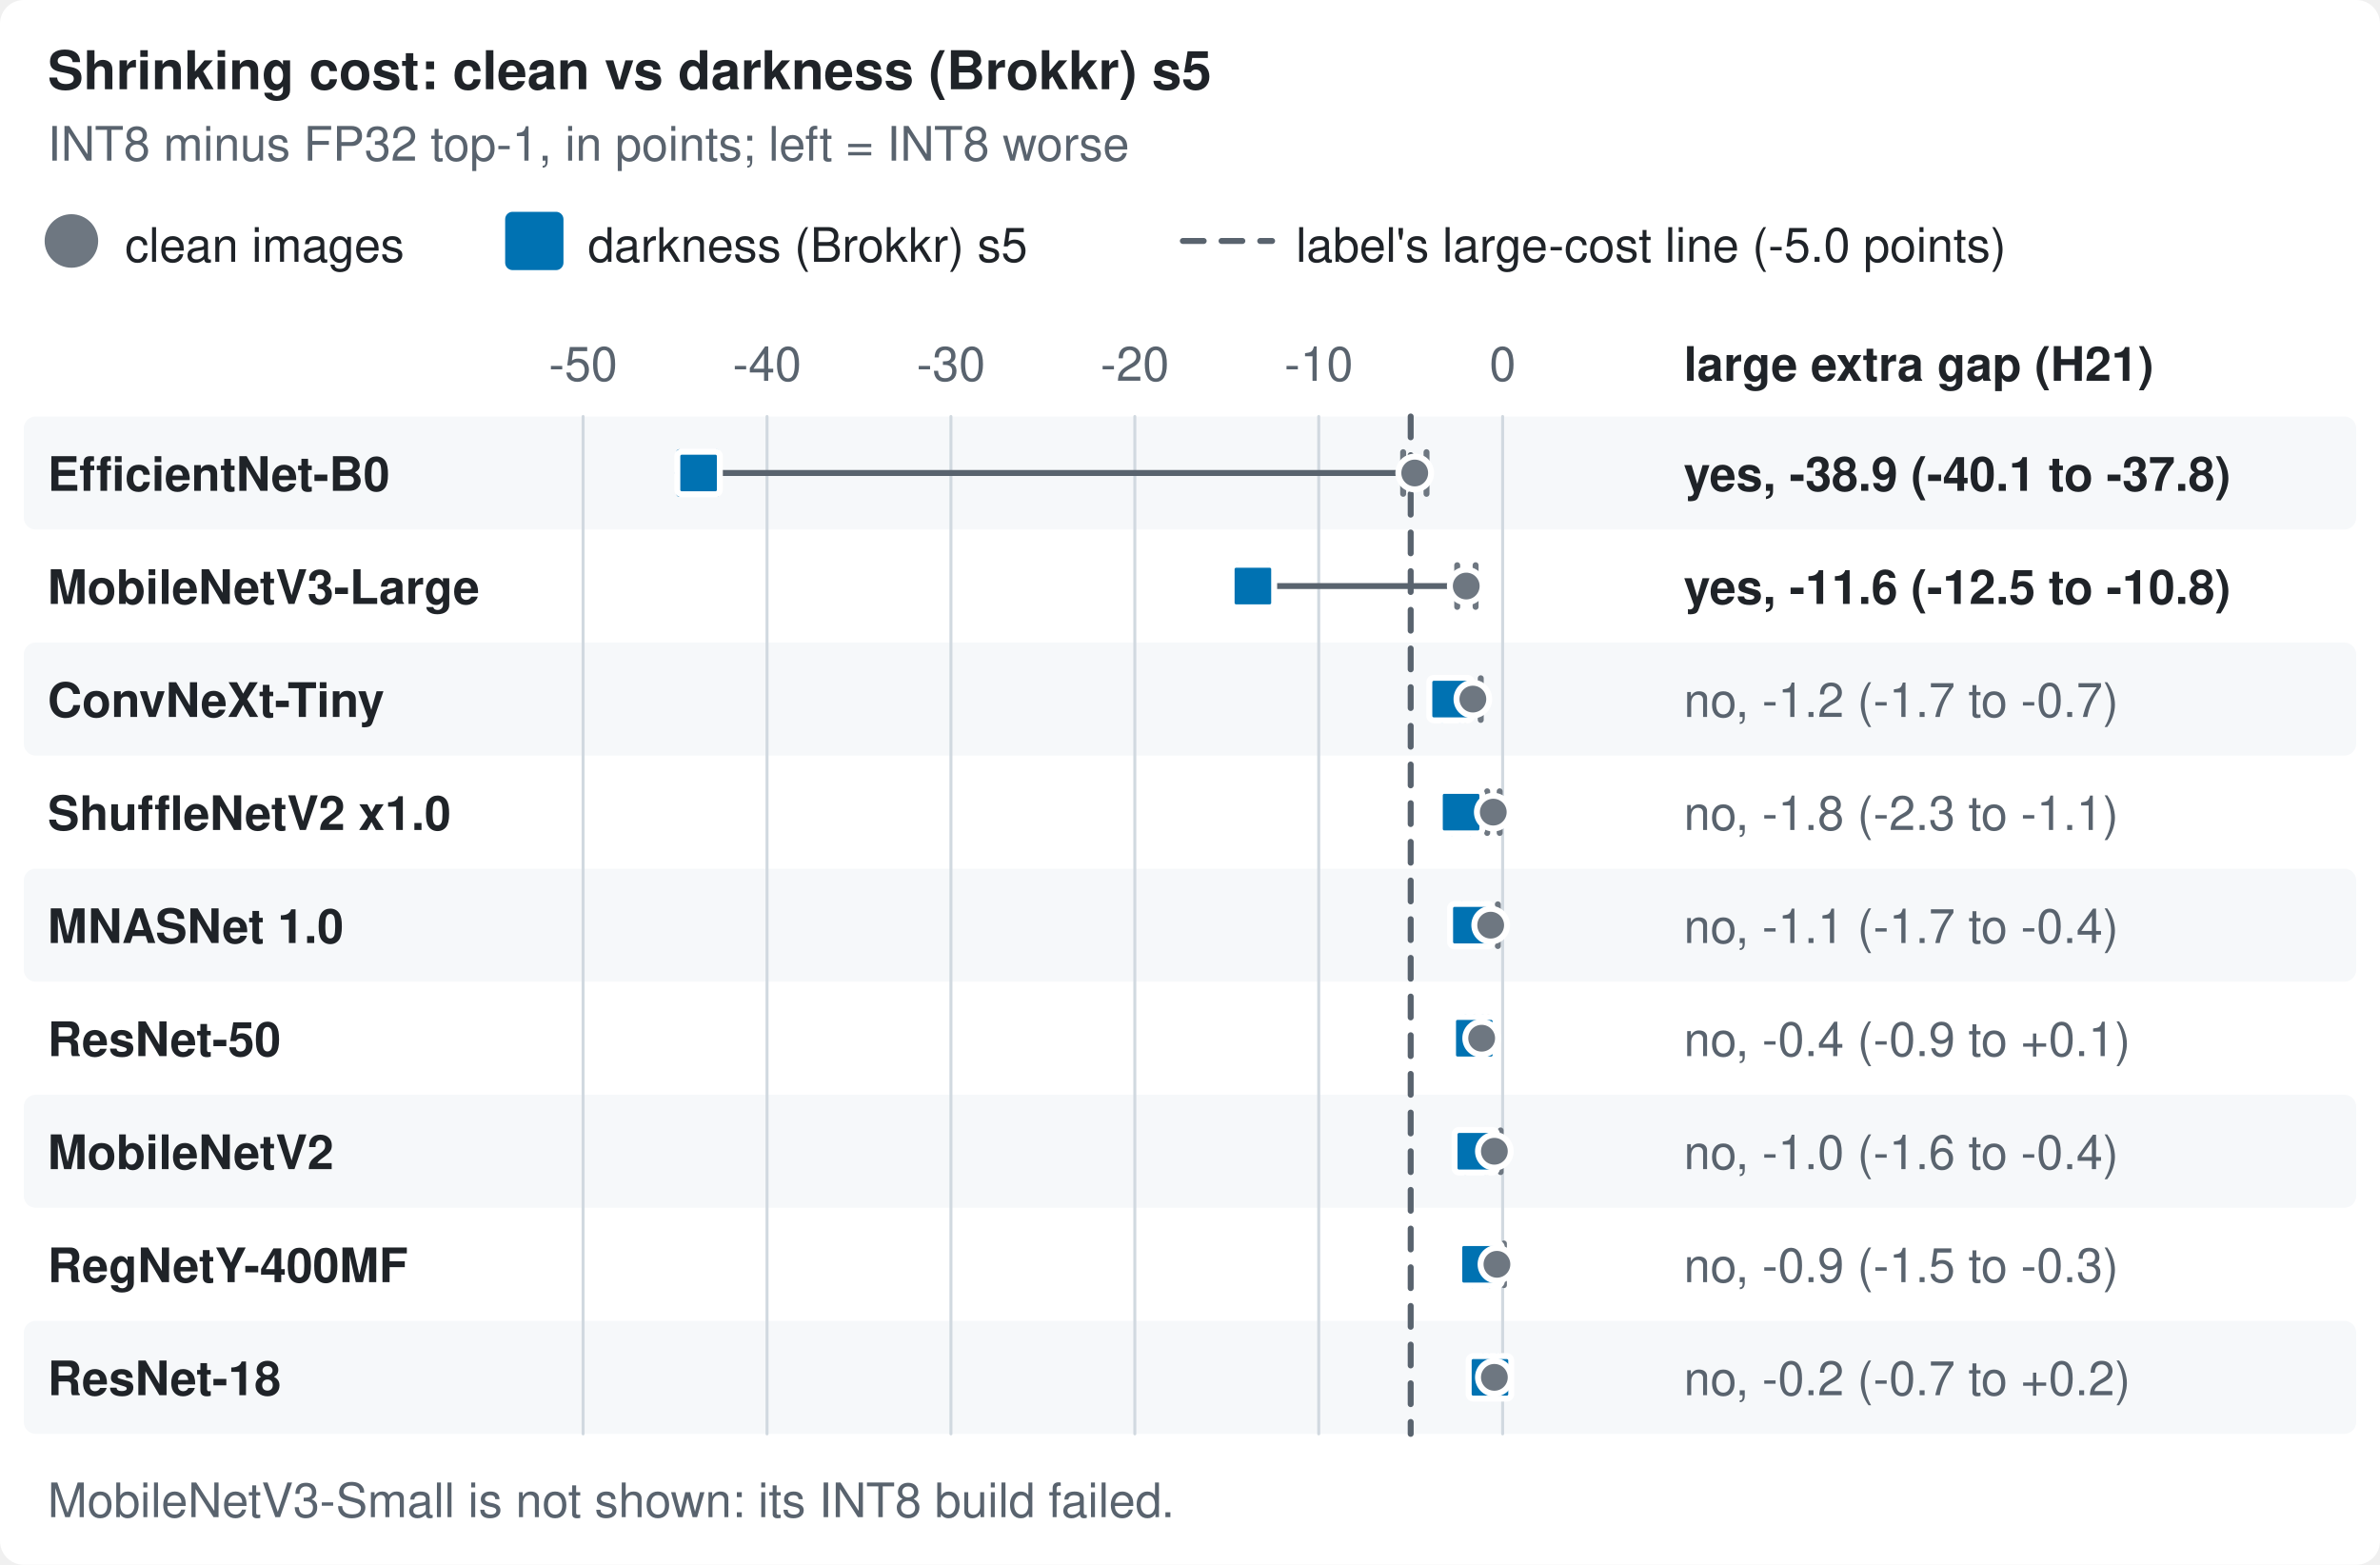
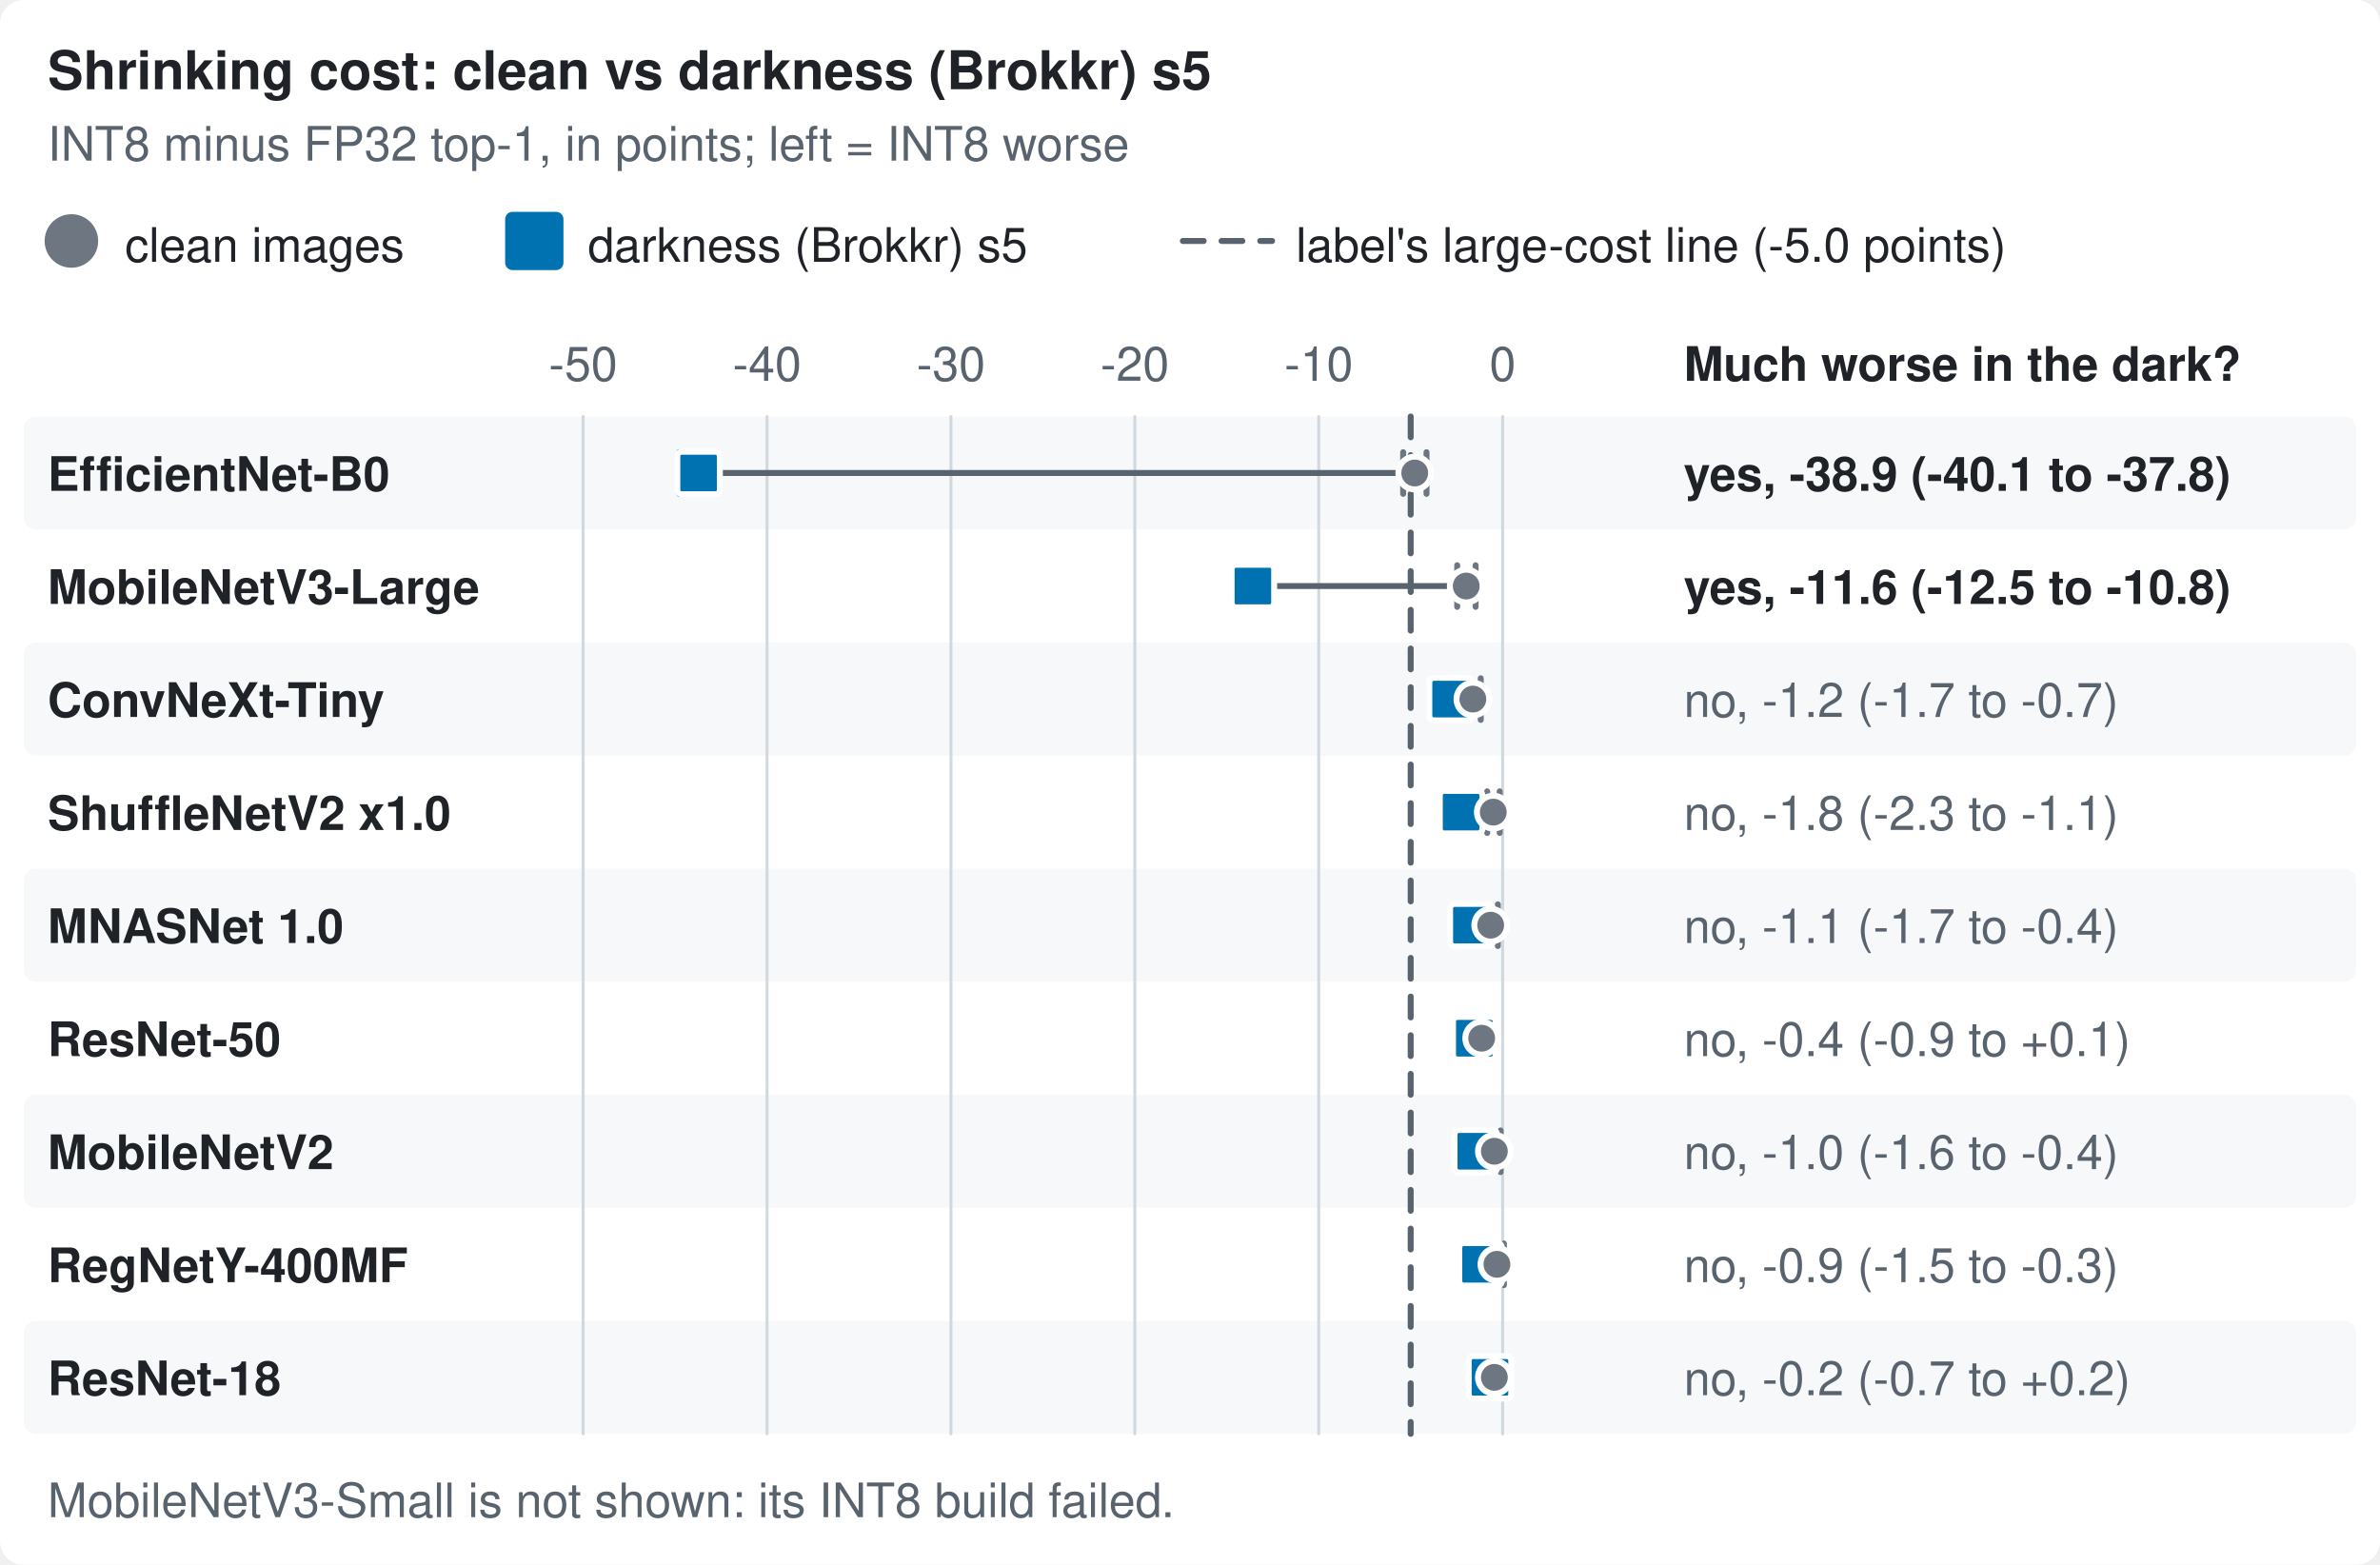
<svg xmlns="http://www.w3.org/2000/svg" viewBox="0 0 800 526" width="800" height="526" role="img" aria-labelledby="title desc" font-family="system-ui, -apple-system, 'Segoe UI', Helvetica, Arial, sans-serif" data-theme="light" data-surface="#ffffff" data-min-display-px="600">
  <rect width="800" height="526" rx="8" fill="#ffffff" />
  <text x="16.00" y="30.00" font-size="18" fill="#1f2328" font-weight="600">Shrinking cost: clean vs darkness (Brokkr) s5</text>
  <text x="16.00" y="54.00" font-size="16" fill="#59636e">INT8 minus FP32 top-1, in points; left = INT8 worse</text>
  <circle cx="24.00" cy="81.00" r="8" fill="#6e7781" stroke="#6e7781" stroke-width="2" />
  <text x="42.00" y="88.00" font-size="16" fill="#1f2328">clean images</text>
  <rect x="170.80" y="72.20" width="17.6" height="17.6" rx="1.5" fill="#0072b2" stroke="#0072b2" stroke-width="2" />
  <text x="197.60" y="88.00" font-size="16" fill="#1f2328">darkness (Brokkr) s5</text>
  <line x1="397.60" y1="81.00" x2="427.60" y2="81.00" stroke="#59636e" stroke-width="2" stroke-dasharray="7 6" stroke-linecap="round" />
  <text x="435.60" y="88.00" font-size="16" fill="#1f2328">label's large-cost line (-5.0 points)</text>
  <rect x="8" y="140" width="784" height="38" rx="4" fill="#f6f8fa" />
  <rect x="8" y="216" width="784" height="38" rx="4" fill="#f6f8fa" />
  <rect x="8" y="292" width="784" height="38" rx="4" fill="#f6f8fa" />
  <rect x="8" y="368" width="784" height="38" rx="4" fill="#f6f8fa" />
  <rect x="8" y="444" width="784" height="38" rx="4" fill="#f6f8fa" />
  <line x1="196.00" y1="140.00" x2="196.00" y2="482.00" stroke="#d1d9e0" stroke-width="1" stroke-linecap="round" />
  <text x="196.00" y="128.00" font-size="16" fill="#59636e" text-anchor="middle" data-part="tick" data-axis="x" data-tick="-0.5">-50</text>
  <line x1="257.82" y1="140.00" x2="257.82" y2="482.00" stroke="#d1d9e0" stroke-width="1" stroke-linecap="round" />
  <text x="257.82" y="128.00" font-size="16" fill="#59636e" text-anchor="middle" data-part="tick" data-axis="x" data-tick="-0.4">-40</text>
  <line x1="319.64" y1="140.00" x2="319.64" y2="482.00" stroke="#d1d9e0" stroke-width="1" stroke-linecap="round" />
  <text x="319.64" y="128.00" font-size="16" fill="#59636e" text-anchor="middle" data-part="tick" data-axis="x" data-tick="-0.3">-30</text>
  <line x1="381.45" y1="140.00" x2="381.45" y2="482.00" stroke="#d1d9e0" stroke-width="1" stroke-linecap="round" />
  <text x="381.45" y="128.00" font-size="16" fill="#59636e" text-anchor="middle" data-part="tick" data-axis="x" data-tick="-0.2">-20</text>
  <line x1="443.27" y1="140.00" x2="443.27" y2="482.00" stroke="#d1d9e0" stroke-width="1" stroke-linecap="round" />
  <text x="443.27" y="128.00" font-size="16" fill="#59636e" text-anchor="middle" data-part="tick" data-axis="x" data-tick="-0.1">-10</text>
  <line x1="505.09" y1="140.00" x2="505.09" y2="482.00" stroke="#d1d9e0" stroke-width="1" stroke-linecap="round" />
  <text x="505.09" y="128.00" font-size="16" fill="#59636e" text-anchor="middle" data-part="tick" data-axis="x" data-tick="0.0">0</text>
-   <text x="566.00" y="128.00" font-size="16" fill="#1f2328" font-weight="600">large extra gap (H21)</text>
+   <text x="566.00" y="128.00" font-size="16" fill="#1f2328" font-weight="600">Much worse in the dark?</text>
  <line x1="474.18" y1="140.00" x2="474.18" y2="482.00" stroke="#59636e" stroke-width="2" stroke-dasharray="7 6" stroke-linecap="round" data-v="large_cost_line" data-part="line" data-axis="x" />
  <text x="16.00" y="165.00" font-size="16" fill="#1f2328" font-weight="600" data-on="#f6f8fa">EfficientNet-B0</text>
  <line x1="475.54" y1="159.00" x2="234.82" y2="159.00" stroke="#59636e" stroke-width="2" stroke-linecap="round" />
  <line x1="228.33" y1="159.00" x2="240.88" y2="159.00" stroke="#0072b2" stroke-width="3" stroke-linecap="round" data-v="efficientnet_b0.dark" data-part="ci" data-axis="x" />
  <line x1="228.33" y1="152.00" x2="228.33" y2="166.00" stroke="#0072b2" stroke-width="2" stroke-linecap="round" />
  <line x1="240.88" y1="152.00" x2="240.88" y2="166.00" stroke="#0072b2" stroke-width="2" stroke-linecap="round" />
  <line x1="471.65" y1="159.00" x2="479.50" y2="159.00" stroke="#6e7781" stroke-width="3" stroke-linecap="round" data-v="efficientnet_b0.clean" data-part="ci" data-axis="x" />
  <line x1="471.65" y1="152.00" x2="471.65" y2="166.00" stroke="#6e7781" stroke-width="2" stroke-linecap="round" />
  <line x1="479.50" y1="152.00" x2="479.50" y2="166.00" stroke="#6e7781" stroke-width="2" stroke-linecap="round" />
  <rect x="227.67" y="151.85" width="14.30" height="14.30" rx="1.5" fill="#0072b2" stroke="#ffffff" stroke-width="2" data-v="efficientnet_b0.dark" data-part="mark" data-axis="x" />
  <circle cx="475.54" cy="159.00" r="5.5" fill="#6e7781" stroke="#ffffff" stroke-width="2" data-v="efficientnet_b0.clean" data-part="mark" data-axis="x" />
  <text x="566.00" y="165.00" font-size="16" fill="#1f2328" font-weight="600" data-on="#f6f8fa">yes, -38.9 (-40.1 to -37.8)</text>
  <text x="16.00" y="203.00" font-size="16" fill="#1f2328" font-weight="600">MobileNetV3-Large</text>
  <line x1="492.85" y1="197.00" x2="421.14" y2="197.00" stroke="#59636e" stroke-width="2" stroke-linecap="round" />
  <line x1="415.89" y1="197.00" x2="426.15" y2="197.00" stroke="#0072b2" stroke-width="3" stroke-linecap="round" data-v="mobilenet_v3_large.dark" data-part="ci" data-axis="x" />
  <line x1="415.89" y1="190.00" x2="415.89" y2="204.00" stroke="#0072b2" stroke-width="2" stroke-linecap="round" />
  <line x1="426.15" y1="190.00" x2="426.15" y2="204.00" stroke="#0072b2" stroke-width="2" stroke-linecap="round" />
  <line x1="489.82" y1="197.00" x2="496.00" y2="197.00" stroke="#6e7781" stroke-width="3" stroke-linecap="round" data-v="mobilenet_v3_large.clean" data-part="ci" data-axis="x" />
  <line x1="489.82" y1="190.00" x2="489.82" y2="204.00" stroke="#6e7781" stroke-width="2" stroke-linecap="round" />
  <line x1="496.00" y1="190.00" x2="496.00" y2="204.00" stroke="#6e7781" stroke-width="2" stroke-linecap="round" />
  <rect x="413.99" y="189.85" width="14.30" height="14.30" rx="1.5" fill="#0072b2" stroke="#ffffff" stroke-width="2" data-v="mobilenet_v3_large.dark" data-part="mark" data-axis="x" />
  <circle cx="492.85" cy="197.00" r="5.5" fill="#6e7781" stroke="#ffffff" stroke-width="2" data-v="mobilenet_v3_large.clean" data-part="mark" data-axis="x" />
  <text x="566.00" y="203.00" font-size="16" fill="#1f2328" font-weight="600">yes, -11.6 (-12.5 to -10.8)</text>
  <text x="16.00" y="241.00" font-size="16" fill="#1f2328" font-weight="600" data-on="#f6f8fa">ConvNeXt-Tiny</text>
  <line x1="495.08" y1="235.00" x2="487.60" y2="235.00" stroke="#59636e" stroke-width="2" stroke-linecap="round" />
  <line x1="484.75" y1="235.00" x2="490.69" y2="235.00" stroke="#0072b2" stroke-width="3" stroke-linecap="round" data-v="convnext_tiny.dark" data-part="ci" data-axis="x" />
  <line x1="484.75" y1="228.00" x2="484.75" y2="242.00" stroke="#0072b2" stroke-width="2" stroke-linecap="round" />
  <line x1="490.69" y1="228.00" x2="490.69" y2="242.00" stroke="#0072b2" stroke-width="2" stroke-linecap="round" />
  <line x1="492.54" y1="235.00" x2="497.73" y2="235.00" stroke="#6e7781" stroke-width="3" stroke-linecap="round" data-v="convnext_tiny.clean" data-part="ci" data-axis="x" />
  <line x1="492.54" y1="228.00" x2="492.54" y2="242.00" stroke="#6e7781" stroke-width="2" stroke-linecap="round" />
  <line x1="497.73" y1="228.00" x2="497.73" y2="242.00" stroke="#6e7781" stroke-width="2" stroke-linecap="round" />
  <rect x="480.45" y="227.85" width="14.30" height="14.30" rx="1.5" fill="#0072b2" stroke="#ffffff" stroke-width="2" data-v="convnext_tiny.dark" data-part="mark" data-axis="x" />
  <circle cx="495.08" cy="235.00" r="5.5" fill="#6e7781" stroke="#ffffff" stroke-width="2" data-v="convnext_tiny.clean" data-part="mark" data-axis="x" />
  <text x="566.00" y="241.00" font-size="16" fill="#59636e" data-on="#f6f8fa">no, -1.2 (-1.7 to -0.7)</text>
  <text x="16.00" y="279.00" font-size="16" fill="#1f2328" font-weight="600">ShuffleNetV2 x1.0</text>
  <line x1="501.94" y1="273.00" x2="491.12" y2="273.00" stroke="#59636e" stroke-width="2" stroke-linecap="round" />
  <line x1="488.03" y1="273.00" x2="494.27" y2="273.00" stroke="#0072b2" stroke-width="3" stroke-linecap="round" data-v="shufflenet_v2_x1_0.dark" data-part="ci" data-axis="x" />
  <line x1="488.03" y1="266.00" x2="488.03" y2="280.00" stroke="#0072b2" stroke-width="2" stroke-linecap="round" />
  <line x1="494.27" y1="266.00" x2="494.27" y2="280.00" stroke="#0072b2" stroke-width="2" stroke-linecap="round" />
  <line x1="499.90" y1="273.00" x2="504.10" y2="273.00" stroke="#6e7781" stroke-width="3" stroke-linecap="round" data-v="shufflenet_v2_x1_0.clean" data-part="ci" data-axis="x" />
  <line x1="499.90" y1="266.00" x2="499.90" y2="280.00" stroke="#6e7781" stroke-width="2" stroke-linecap="round" />
  <line x1="504.10" y1="266.00" x2="504.10" y2="280.00" stroke="#6e7781" stroke-width="2" stroke-linecap="round" />
  <rect x="483.97" y="265.85" width="14.30" height="14.30" rx="1.5" fill="#0072b2" stroke="#ffffff" stroke-width="2" data-v="shufflenet_v2_x1_0.dark" data-part="mark" data-axis="x" />
  <circle cx="501.94" cy="273.00" r="5.5" fill="#6e7781" stroke="#ffffff" stroke-width="2" data-v="shufflenet_v2_x1_0.clean" data-part="mark" data-axis="x" />
  <text x="566.00" y="279.00" font-size="16" fill="#59636e">no, -1.8 (-2.3 to -1.1)</text>
  <text x="16.00" y="317.00" font-size="16" fill="#1f2328" font-weight="600" data-on="#f6f8fa">MNASNet 1.0</text>
  <line x1="501.07" y1="311.00" x2="494.58" y2="311.00" stroke="#59636e" stroke-width="2" stroke-linecap="round" />
  <line x1="491.37" y1="311.00" x2="497.67" y2="311.00" stroke="#0072b2" stroke-width="3" stroke-linecap="round" data-v="mnasnet1_0.dark" data-part="ci" data-axis="x" />
  <line x1="491.37" y1="304.00" x2="491.37" y2="318.00" stroke="#0072b2" stroke-width="2" stroke-linecap="round" />
  <line x1="497.67" y1="304.00" x2="497.67" y2="318.00" stroke="#0072b2" stroke-width="2" stroke-linecap="round" />
  <line x1="498.60" y1="311.00" x2="503.48" y2="311.00" stroke="#6e7781" stroke-width="3" stroke-linecap="round" data-v="mnasnet1_0.clean" data-part="ci" data-axis="x" />
  <line x1="498.60" y1="304.00" x2="498.60" y2="318.00" stroke="#6e7781" stroke-width="2" stroke-linecap="round" />
  <line x1="503.48" y1="304.00" x2="503.48" y2="318.00" stroke="#6e7781" stroke-width="2" stroke-linecap="round" />
  <rect x="487.43" y="303.85" width="14.30" height="14.30" rx="1.5" fill="#0072b2" stroke="#ffffff" stroke-width="2" data-v="mnasnet1_0.dark" data-part="mark" data-axis="x" />
  <circle cx="501.07" cy="311.00" r="5.5" fill="#6e7781" stroke="#ffffff" stroke-width="2" data-v="mnasnet1_0.clean" data-part="mark" data-axis="x" />
  <text x="566.00" y="317.00" font-size="16" fill="#59636e" data-on="#f6f8fa">no, -1.1 (-1.7 to -0.4)</text>
  <text x="16.00" y="355.00" font-size="16" fill="#1f2328" font-weight="600">ResNet-50</text>
  <line x1="498.04" y1="349.00" x2="495.57" y2="349.00" stroke="#59636e" stroke-width="2" stroke-linecap="round" />
  <line x1="492.60" y1="349.00" x2="498.41" y2="349.00" stroke="#0072b2" stroke-width="3" stroke-linecap="round" data-v="resnet50.dark" data-part="ci" data-axis="x" />
  <line x1="492.60" y1="342.00" x2="492.60" y2="356.00" stroke="#0072b2" stroke-width="2" stroke-linecap="round" />
  <line x1="498.41" y1="342.00" x2="498.41" y2="356.00" stroke="#0072b2" stroke-width="2" stroke-linecap="round" />
  <line x1="495.57" y1="349.00" x2="500.27" y2="349.00" stroke="#6e7781" stroke-width="3" stroke-linecap="round" data-v="resnet50.clean" data-part="ci" data-axis="x" />
  <line x1="495.57" y1="342.00" x2="495.57" y2="356.00" stroke="#6e7781" stroke-width="2" stroke-linecap="round" />
  <line x1="500.27" y1="342.00" x2="500.27" y2="356.00" stroke="#6e7781" stroke-width="2" stroke-linecap="round" />
  <rect x="488.42" y="341.85" width="14.30" height="14.30" rx="1.5" fill="#0072b2" stroke="#ffffff" stroke-width="2" data-v="resnet50.dark" data-part="mark" data-axis="x" />
  <circle cx="498.04" cy="349.00" r="5.5" fill="#6e7781" stroke="#ffffff" stroke-width="2" data-v="resnet50.clean" data-part="mark" data-axis="x" />
  <text x="566.00" y="355.00" font-size="16" fill="#59636e">no, -0.4 (-0.9 to +0.1)</text>
  <text x="16.00" y="393.00" font-size="16" fill="#1f2328" font-weight="600" data-on="#f6f8fa">MobileNetV2</text>
  <line x1="502.31" y1="387.00" x2="496.07" y2="387.00" stroke="#59636e" stroke-width="2" stroke-linecap="round" />
  <line x1="492.54" y1="387.00" x2="499.28" y2="387.00" stroke="#0072b2" stroke-width="3" stroke-linecap="round" data-v="mobilenet_v2.dark" data-part="ci" data-axis="x" />
  <line x1="492.54" y1="380.00" x2="492.54" y2="394.00" stroke="#0072b2" stroke-width="2" stroke-linecap="round" />
  <line x1="499.28" y1="380.00" x2="499.28" y2="394.00" stroke="#0072b2" stroke-width="2" stroke-linecap="round" />
  <line x1="500.02" y1="387.00" x2="504.41" y2="387.00" stroke="#6e7781" stroke-width="3" stroke-linecap="round" data-v="mobilenet_v2.clean" data-part="ci" data-axis="x" />
  <line x1="500.02" y1="380.00" x2="500.02" y2="394.00" stroke="#6e7781" stroke-width="2" stroke-linecap="round" />
  <line x1="504.41" y1="380.00" x2="504.41" y2="394.00" stroke="#6e7781" stroke-width="2" stroke-linecap="round" />
  <rect x="488.92" y="379.85" width="14.30" height="14.30" rx="1.5" fill="#0072b2" stroke="#ffffff" stroke-width="2" data-v="mobilenet_v2.dark" data-part="mark" data-axis="x" />
  <circle cx="502.31" cy="387.00" r="5.5" fill="#6e7781" stroke="#ffffff" stroke-width="2" data-v="mobilenet_v2.clean" data-part="mark" data-axis="x" />
  <text x="566.00" y="393.00" font-size="16" fill="#59636e" data-on="#f6f8fa">no, -1.0 (-1.6 to -0.4)</text>
  <text x="16.00" y="431.00" font-size="16" fill="#1f2328" font-weight="600">RegNetY-400MF</text>
  <line x1="503.17" y1="425.00" x2="497.67" y2="425.00" stroke="#59636e" stroke-width="2" stroke-linecap="round" />
  <line x1="494.89" y1="425.00" x2="500.64" y2="425.00" stroke="#0072b2" stroke-width="3" stroke-linecap="round" data-v="regnet_y_400mf.dark" data-part="ci" data-axis="x" />
  <line x1="494.89" y1="418.00" x2="494.89" y2="432.00" stroke="#0072b2" stroke-width="2" stroke-linecap="round" />
  <line x1="500.64" y1="418.00" x2="500.64" y2="432.00" stroke="#0072b2" stroke-width="2" stroke-linecap="round" />
  <line x1="500.76" y1="425.00" x2="505.52" y2="425.00" stroke="#6e7781" stroke-width="3" stroke-linecap="round" data-v="regnet_y_400mf.clean" data-part="ci" data-axis="x" />
  <line x1="500.76" y1="418.00" x2="500.76" y2="432.00" stroke="#6e7781" stroke-width="2" stroke-linecap="round" />
  <line x1="505.52" y1="418.00" x2="505.52" y2="432.00" stroke="#6e7781" stroke-width="2" stroke-linecap="round" />
  <rect x="490.52" y="417.85" width="14.30" height="14.30" rx="1.5" fill="#0072b2" stroke="#ffffff" stroke-width="2" data-v="regnet_y_400mf.dark" data-part="mark" data-axis="x" />
  <circle cx="503.17" cy="425.00" r="5.5" fill="#6e7781" stroke="#ffffff" stroke-width="2" data-v="regnet_y_400mf.clean" data-part="mark" data-axis="x" />
  <text x="566.00" y="431.00" font-size="16" fill="#59636e">no, -0.9 (-1.5 to -0.3)</text>
  <text x="16.00" y="469.00" font-size="16" fill="#1f2328" font-weight="600" data-on="#f6f8fa">ResNet-18</text>
  <line x1="502.31" y1="463.00" x2="500.83" y2="463.00" stroke="#59636e" stroke-width="2" stroke-linecap="round" />
  <line x1="498.54" y1="463.00" x2="503.05" y2="463.00" stroke="#0072b2" stroke-width="3" stroke-linecap="round" data-v="resnet18.dark" data-part="ci" data-axis="x" />
  <line x1="498.54" y1="456.00" x2="498.54" y2="470.00" stroke="#0072b2" stroke-width="2" stroke-linecap="round" />
  <line x1="503.05" y1="456.00" x2="503.05" y2="470.00" stroke="#0072b2" stroke-width="2" stroke-linecap="round" />
  <line x1="500.51" y1="463.00" x2="504.10" y2="463.00" stroke="#6e7781" stroke-width="3" stroke-linecap="round" data-v="resnet18.clean" data-part="ci" data-axis="x" />
  <line x1="500.51" y1="456.00" x2="500.51" y2="470.00" stroke="#6e7781" stroke-width="2" stroke-linecap="round" />
  <line x1="504.10" y1="456.00" x2="504.10" y2="470.00" stroke="#6e7781" stroke-width="2" stroke-linecap="round" />
  <rect x="493.68" y="455.85" width="14.30" height="14.30" rx="1.5" fill="#0072b2" stroke="#ffffff" stroke-width="2" data-v="resnet18.dark" data-part="mark" data-axis="x" />
  <circle cx="502.31" cy="463.00" r="5.5" fill="#6e7781" stroke="#ffffff" stroke-width="2" data-v="resnet18.clean" data-part="mark" data-axis="x" />
  <text x="566.00" y="469.00" font-size="16" fill="#59636e" data-on="#f6f8fa">no, -0.2 (-0.7 to +0.2)</text>
  <text x="16.00" y="510.00" font-size="16" fill="#59636e">MobileNetV3-Small is not shown: its INT8 build failed.</text>
</svg>
